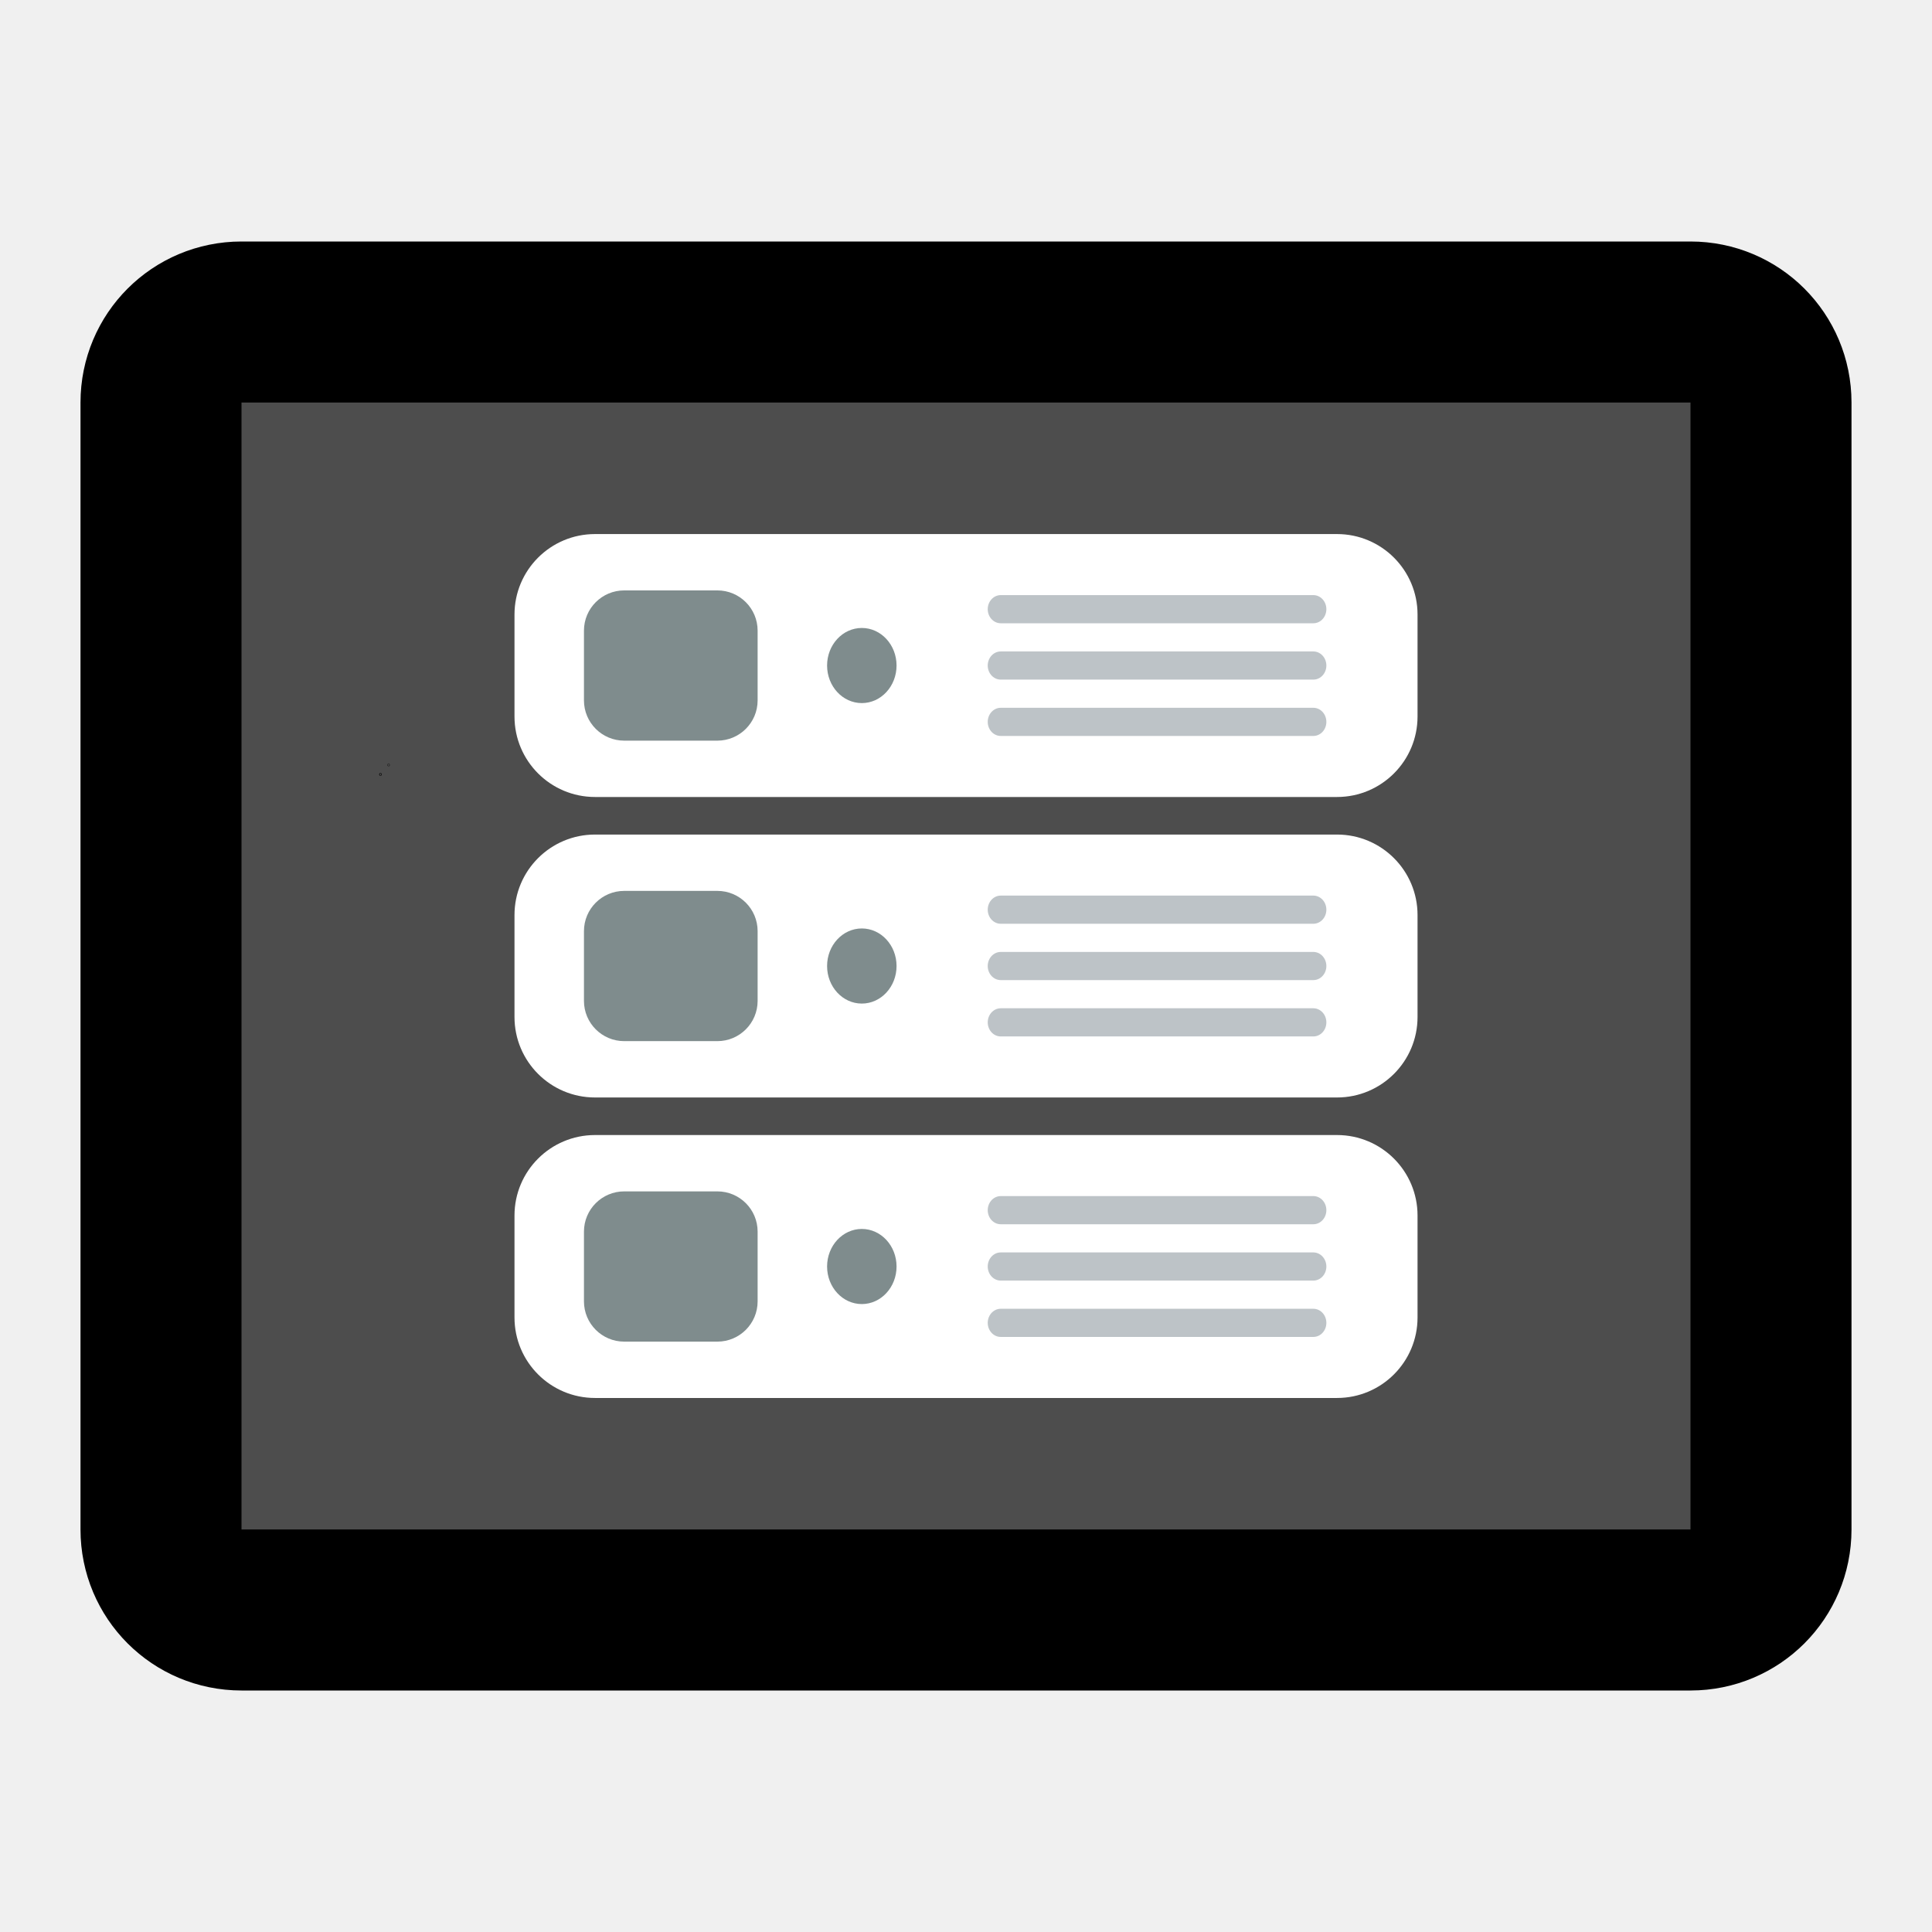
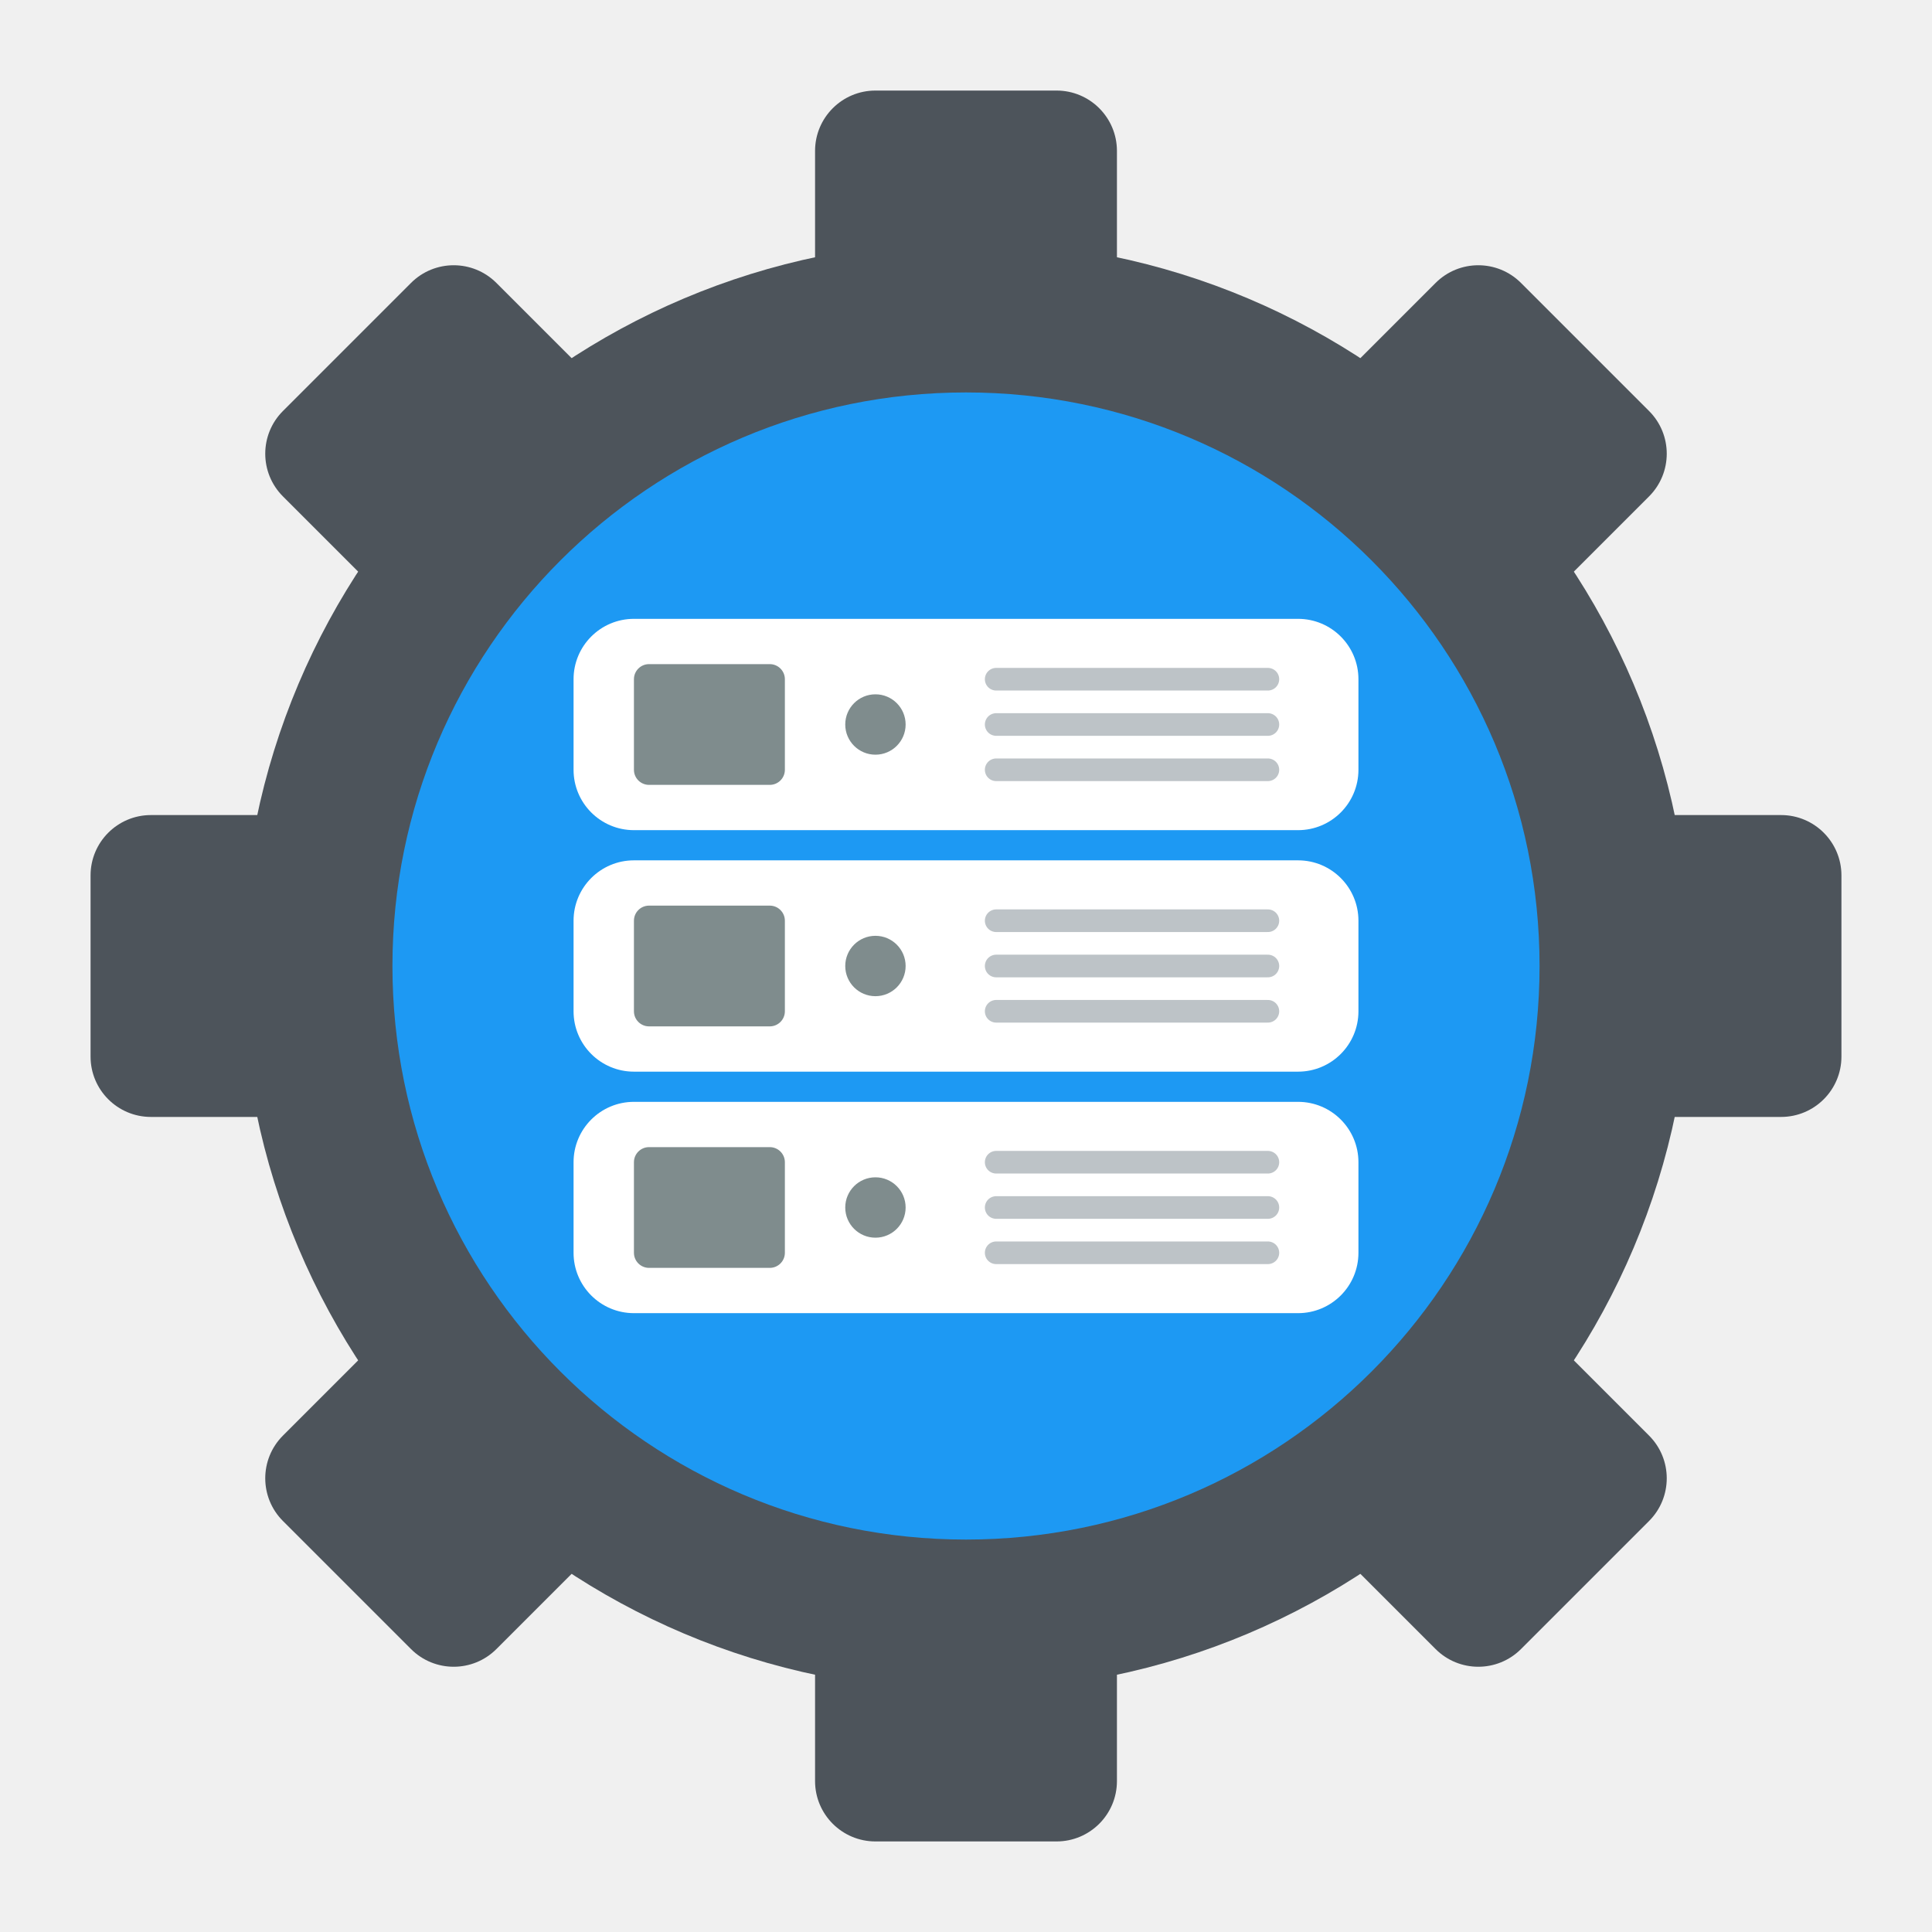
- <svg xmlns="http://www.w3.org/2000/svg" viewBox="0 0 48 48">
-   <path d="M0 0h48v48H0z" fill="#fff" fill-opacity=".01" />
-   <path d="M6 8h36c1.108 0 2 .892 2 2v28c0 1.108-.892 2-2 2H6c-1.108 0-2-.892-2-2V10c0-1.108.892-2 2-2z" fill="#4d4d4d" stroke="#000" stroke-linejoin="round" stroke-width="4" />
-   <g stroke="#000" fill="#f9f9f9" stroke-width=".06">
-     <circle cx="9.654" cy="19.006" r=".001" />
-     <circle cx="9.453" cy="19.24" r=".001" />
-     <circle cx="9.453" cy="19.24" r=".001" />
+ <svg xmlns="http://www.w3.org/2000/svg" viewBox="0 0 128 128" width="128" height="128">
+   <g fill="#4d545b">
+     <rect width="20" height="116" x="54" y="6" rx="4" />
+     <rect width="20" height="116" x="54" y="6" rx="4" transform="rotate(45 64 64)" />
+     <rect width="20" height="116" x="54" y="6" rx="4" transform="rotate(90 64 64)" />
+     <rect width="20" height="116" x="54" y="6" rx="4" transform="rotate(135 64 64)" />
  </g>
-   <g transform="matrix(.43146 0 0 .4666 -3.613 -5.862)" filter="url(#b)">
-     <rect x="38" y="41" width="52" height="14" rx="4.636" ry="4.286" fill="#fff" />
-     <rect x="42" y="44" width="10" height="8" rx="2.318" ry="2.143" fill="#7f8c8d" />
+   <circle cx="64" cy="64" r="48" fill="#4d545b" />
+   <circle cx="64" cy="64" r="38" fill="#1d99f3" />
+   <g>
+     <rect width="52" height="14" x="38" y="41" fill="#fff" rx="4" />
+     <rect width="10" height="8" x="42" y="44" fill="#7f8c8d" rx="1" />
    <circle cx="58" cy="48" r="2" fill="#7f8c8d" />
-     <path d="M66 45h18m-18 3h18m-18 3h18" stroke="#bdc3c7" stroke-linecap="round" stroke-width="1.5" />
-     <rect x="38" y="57" width="52" height="14" rx="4.636" ry="4.286" fill="#fff" />
-     <rect x="42" y="60" width="10" height="8" rx="2.318" ry="2.143" fill="#7f8c8d" />
+     <path stroke="#bdc3c7" stroke-linecap="round" stroke-width="1.5" d="M66 45h18m-18 3h18m-18 3h18" />
+     <rect width="52" height="14" x="38" y="57" fill="#fff" rx="4" />
+     <rect width="10" height="8" x="42" y="60" fill="#7f8c8d" rx="1" />
    <circle cx="58" cy="64" r="2" fill="#7f8c8d" />
-     <path d="M66 61h18m-18 3h18m-18 3h18" stroke="#bdc3c7" stroke-linecap="round" stroke-width="1.5" />
-     <rect x="38" y="73" width="52" height="14" rx="4.636" ry="4.286" fill="#fff" />
-     <rect x="42" y="76" width="10" height="8" rx="2.318" ry="2.143" fill="#7f8c8d" />
+     <path stroke="#bdc3c7" stroke-linecap="round" stroke-width="1.5" d="M66 61h18m-18 3h18m-18 3h18" />
+     <rect width="52" height="14" x="38" y="73" fill="#fff" rx="4" />
+     <rect width="10" height="8" x="42" y="76" fill="#7f8c8d" rx="1" />
    <circle cx="58" cy="80" r="2" fill="#7f8c8d" />
-     <path d="M66 77h18m-18 3h18m-18 3h18" stroke="#bdc3c7" stroke-linecap="round" stroke-width="1.5" />
+     <path stroke="#bdc3c7" stroke-linecap="round" stroke-width="1.5" d="M66 77h18m-18 3h18m-18 3h18" />
  </g>
</svg>
